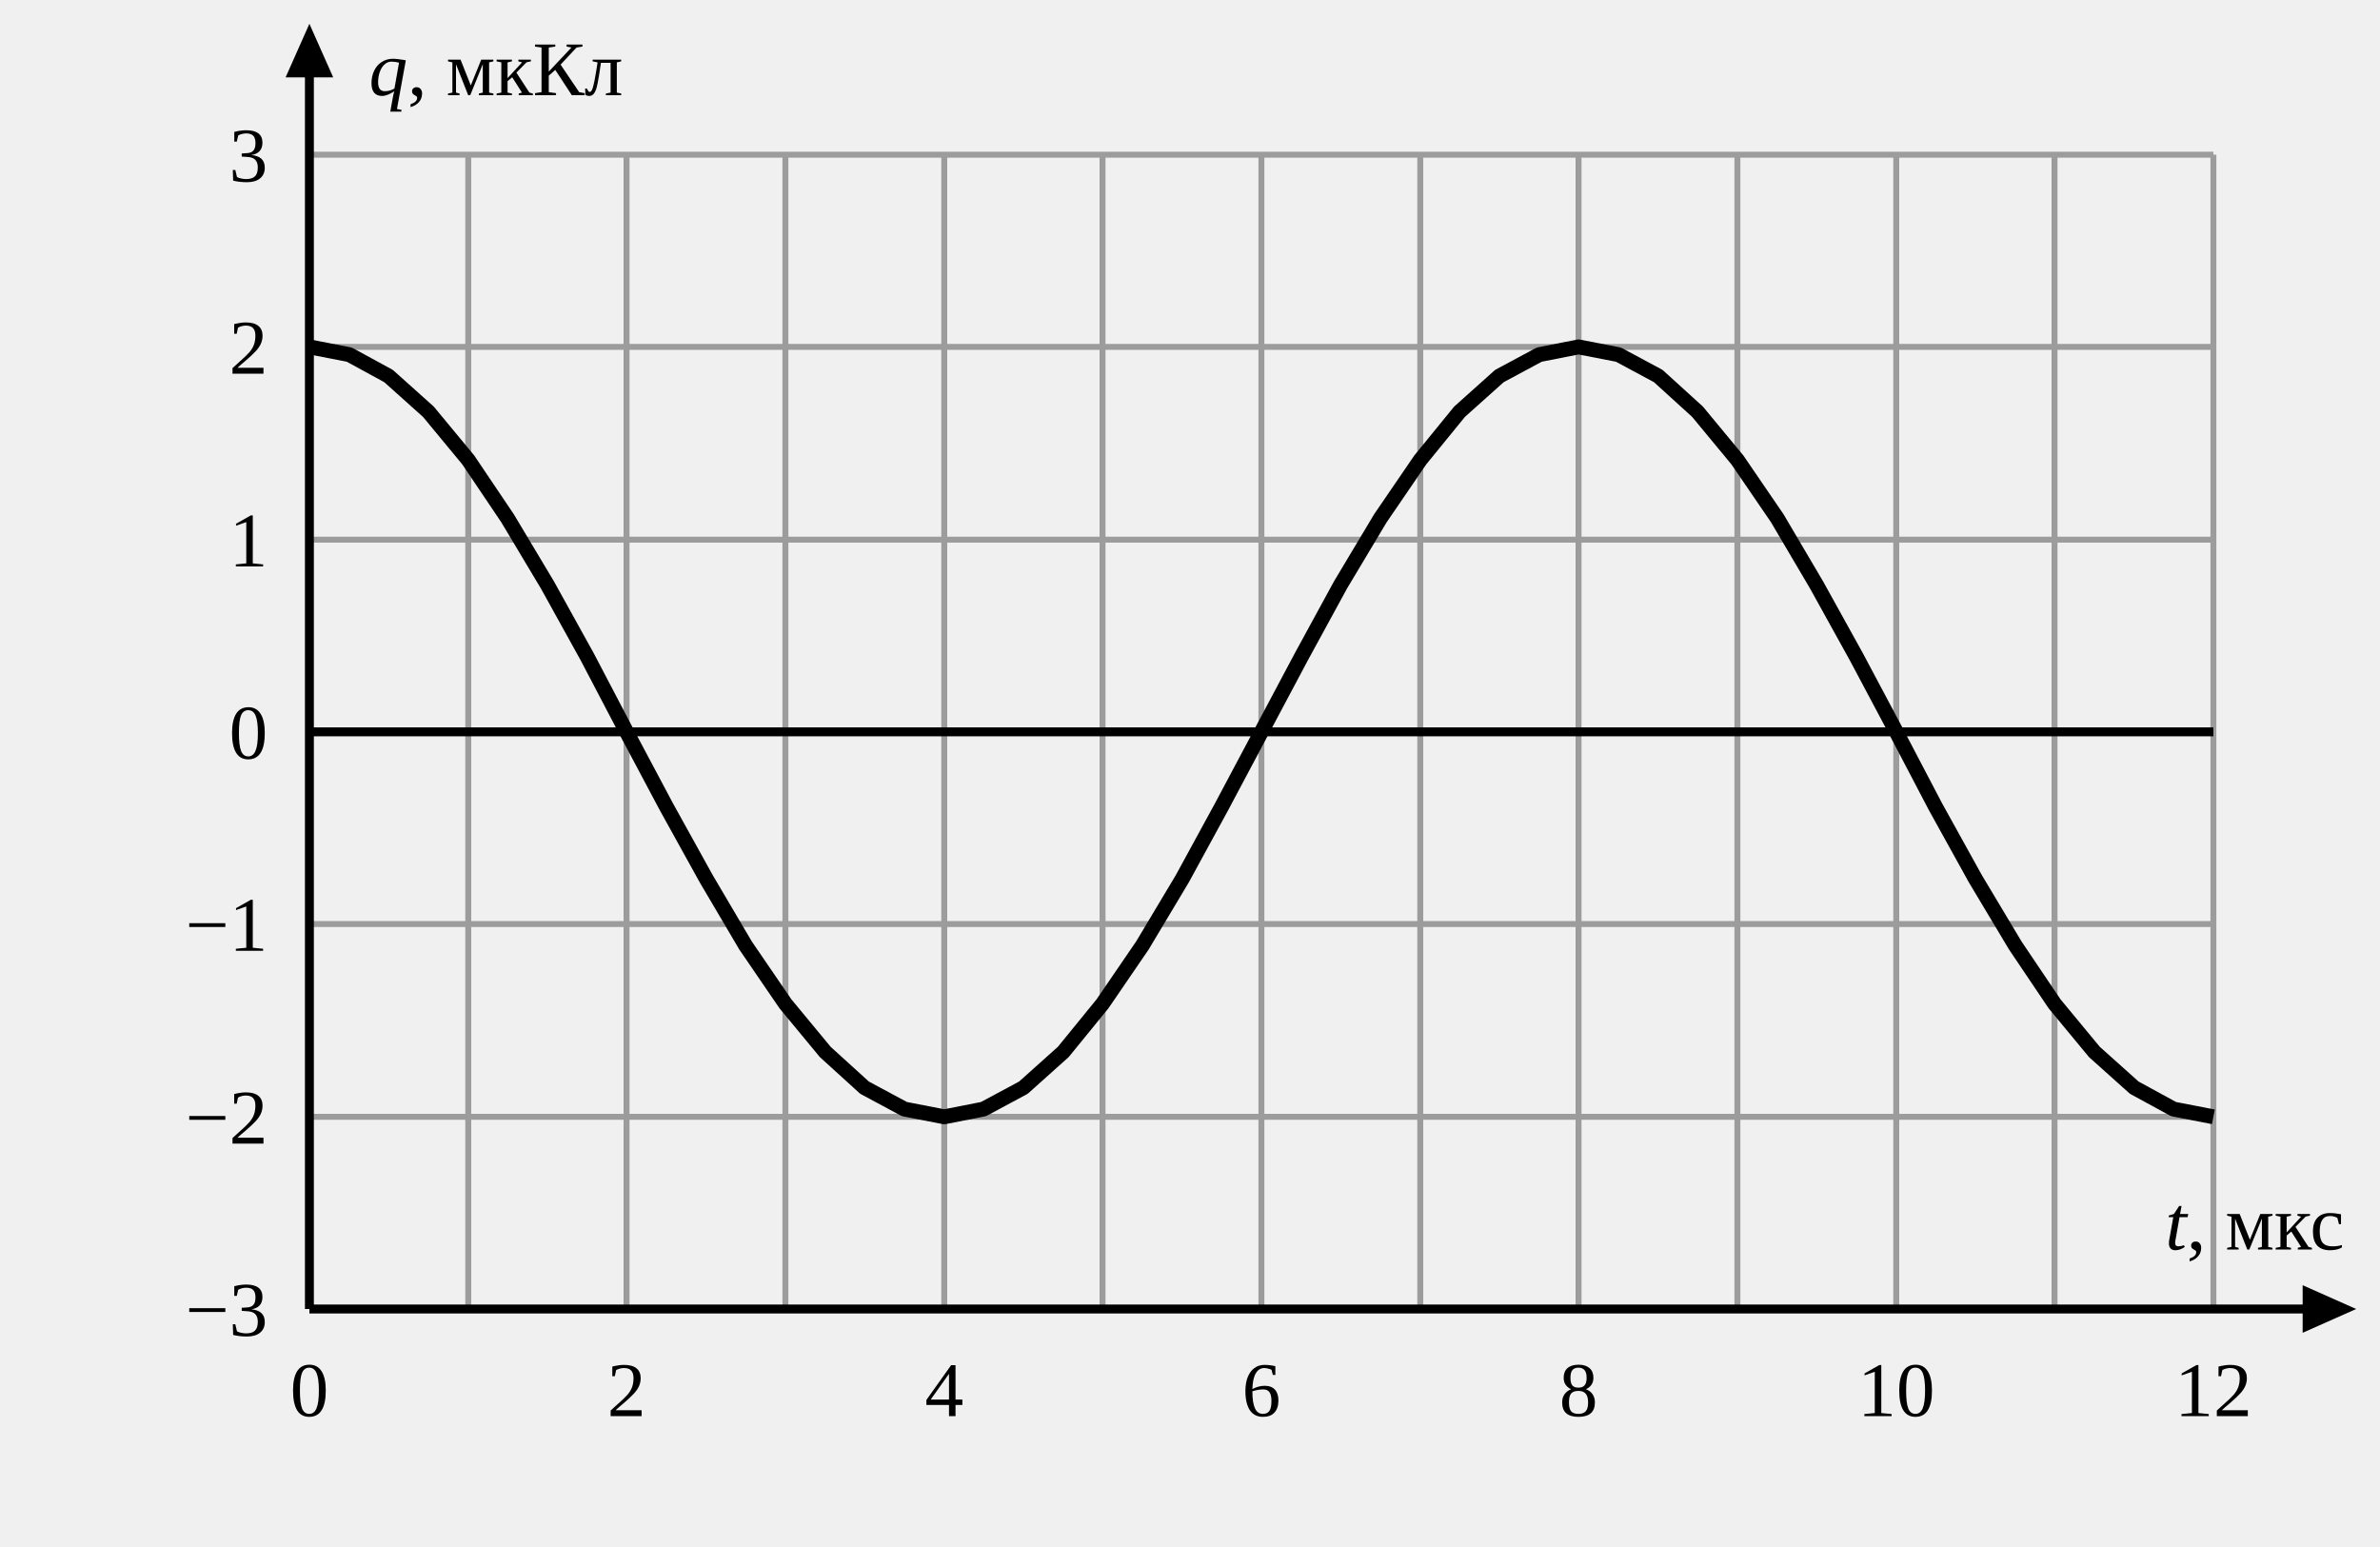
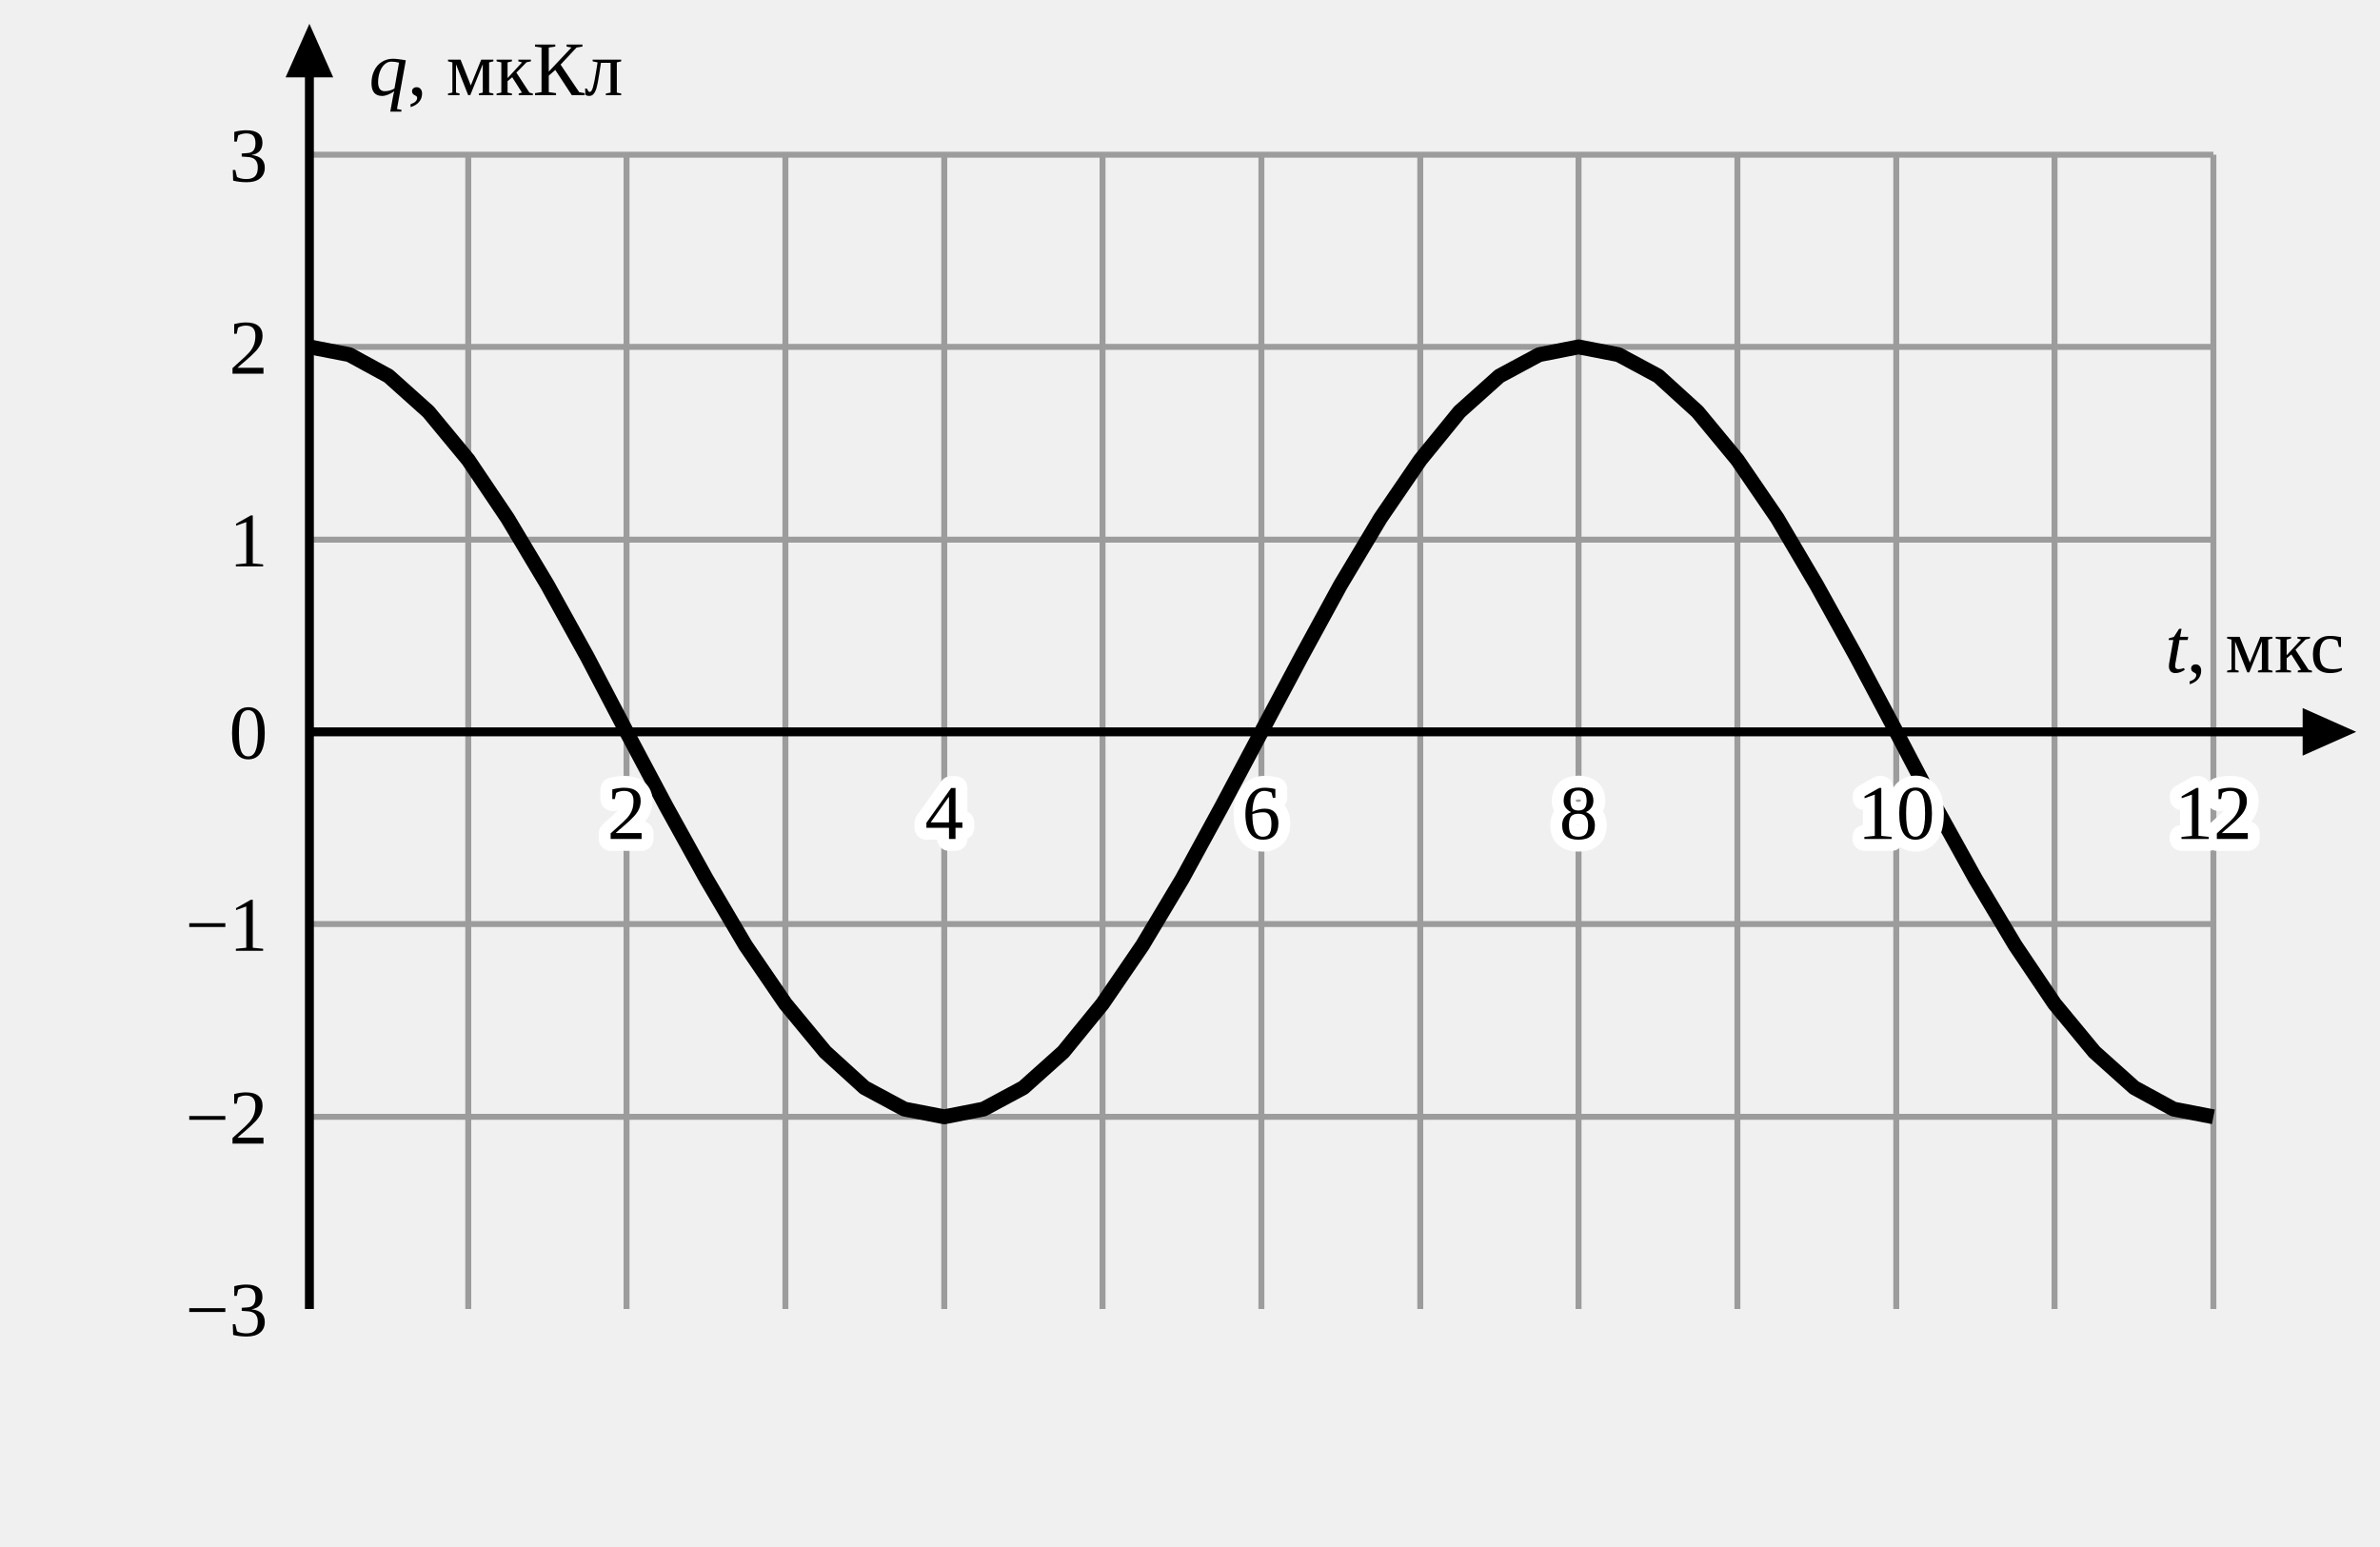
<svg xmlns="http://www.w3.org/2000/svg" viewBox="0 0 400 260" width="400" height="260" class="fig-svg" font-size="13" fill="none" stroke="currentColor">
  <path class="fig-grid" stroke-width="1" opacity="0.35" d="M78.7 26V220 M105.3 26V220 M132 26V220 M158.7 26V220 M185.3 26V220 M212 26V220 M238.7 26V220 M265.3 26V220 M292 26V220 M318.7 26V220 M345.3 26V220 M372 26V220 M52 187.7H372 M52 155.3H372 M52 123H372 M52 90.7H372 M52 58.3H372 M52 26H372" />
-   <path class="fig-axis" stroke-width="1.5" d="M52 220H392M52 220V8" />
-   <path class="fig-axis" fill="currentColor" stroke="none" d="M396 220l-9 -4v8zM52 4l-4 9h8z" />
-   <path class="fig-axis" stroke-width="1.5" d="M52 123H372" />
+   <path class="fig-axis" stroke-width="1.5" d="M52 123H392M52 220V8" />
+   <path class="fig-axis" fill="currentColor" stroke="none" d="M396 123l-9 -4v8zM52 4l-4 9h8z" />
  <g class="fig-text" fill="currentColor" stroke="none">
-     <text x="52" y="238" text-anchor="middle">0</text>
-     <text x="105.3" y="238" text-anchor="middle">2</text>
-     <text x="158.7" y="238" text-anchor="middle">4</text>
-     <text x="212" y="238" text-anchor="middle">6</text>
-     <text x="265.3" y="238" text-anchor="middle">8</text>
-     <text x="318.7" y="238" text-anchor="middle">10</text>
-     <text x="372" y="238" text-anchor="middle">12</text>
    <text x="45" y="224.5" text-anchor="end">−3</text>
    <text x="45" y="192.2" text-anchor="end">−2</text>
    <text x="45" y="159.8" text-anchor="end">−1</text>
    <text x="45" y="127.5" text-anchor="end">0</text>
    <text x="45" y="95.2" text-anchor="end">1</text>
    <text x="45" y="62.8" text-anchor="end">2</text>
    <text x="45" y="30.5" text-anchor="end">3</text>
-     <text x="394" y="210" text-anchor="end">
+     <text x="394" y="113" text-anchor="end">
      <tspan font-style="italic">t</tspan>, мкс</text>
    <text x="62" y="16">
      <tspan font-style="italic">q</tspan>, мкКл</text>
  </g>
  <polyline class="fig-line" stroke-width="2.5" stroke-linejoin="round" points="52,58.3 58.7,59.6 65.3,63.2 72,69.2 78.7,77.3 85.3,87.1 92,98.3 98.7,110.4 105.3,123 112,135.6 118.7,147.7 125.3,158.9 132,168.7 138.7,176.8 145.3,182.8 152,186.4 158.7,187.7 165.3,186.4 172,182.8 178.7,176.8 185.3,168.7 192,158.9 198.7,147.7 205.3,135.6 212,123 218.7,110.4 225.3,98.3 232,87.1 238.7,77.3 245.3,69.2 252,63.2 258.7,59.6 265.3,58.3 272,59.6 278.7,63.2 285.3,69.2 292,77.3 298.7,87.1 305.3,98.3 312,110.4 318.7,123 325.3,135.6 332,147.7 338.7,158.9 345.3,168.7 352,176.8 358.7,182.8 365.3,186.4 372,187.7" />
+   <g class="fig-text fig-halo" fill="currentColor" stroke="white" stroke-width="4" stroke-linejoin="round" paint-order="stroke">
+     <text x="105.3" y="141" text-anchor="middle">2</text>
+     <text x="158.7" y="141" text-anchor="middle">4</text>
+     <text x="212" y="141" text-anchor="middle">6</text>
+     <text x="265.3" y="141" text-anchor="middle">8</text>
+     <text x="318.7" y="141" text-anchor="middle">10</text>
+     <text x="372" y="141" text-anchor="middle">12</text>
+   </g>
</svg>
